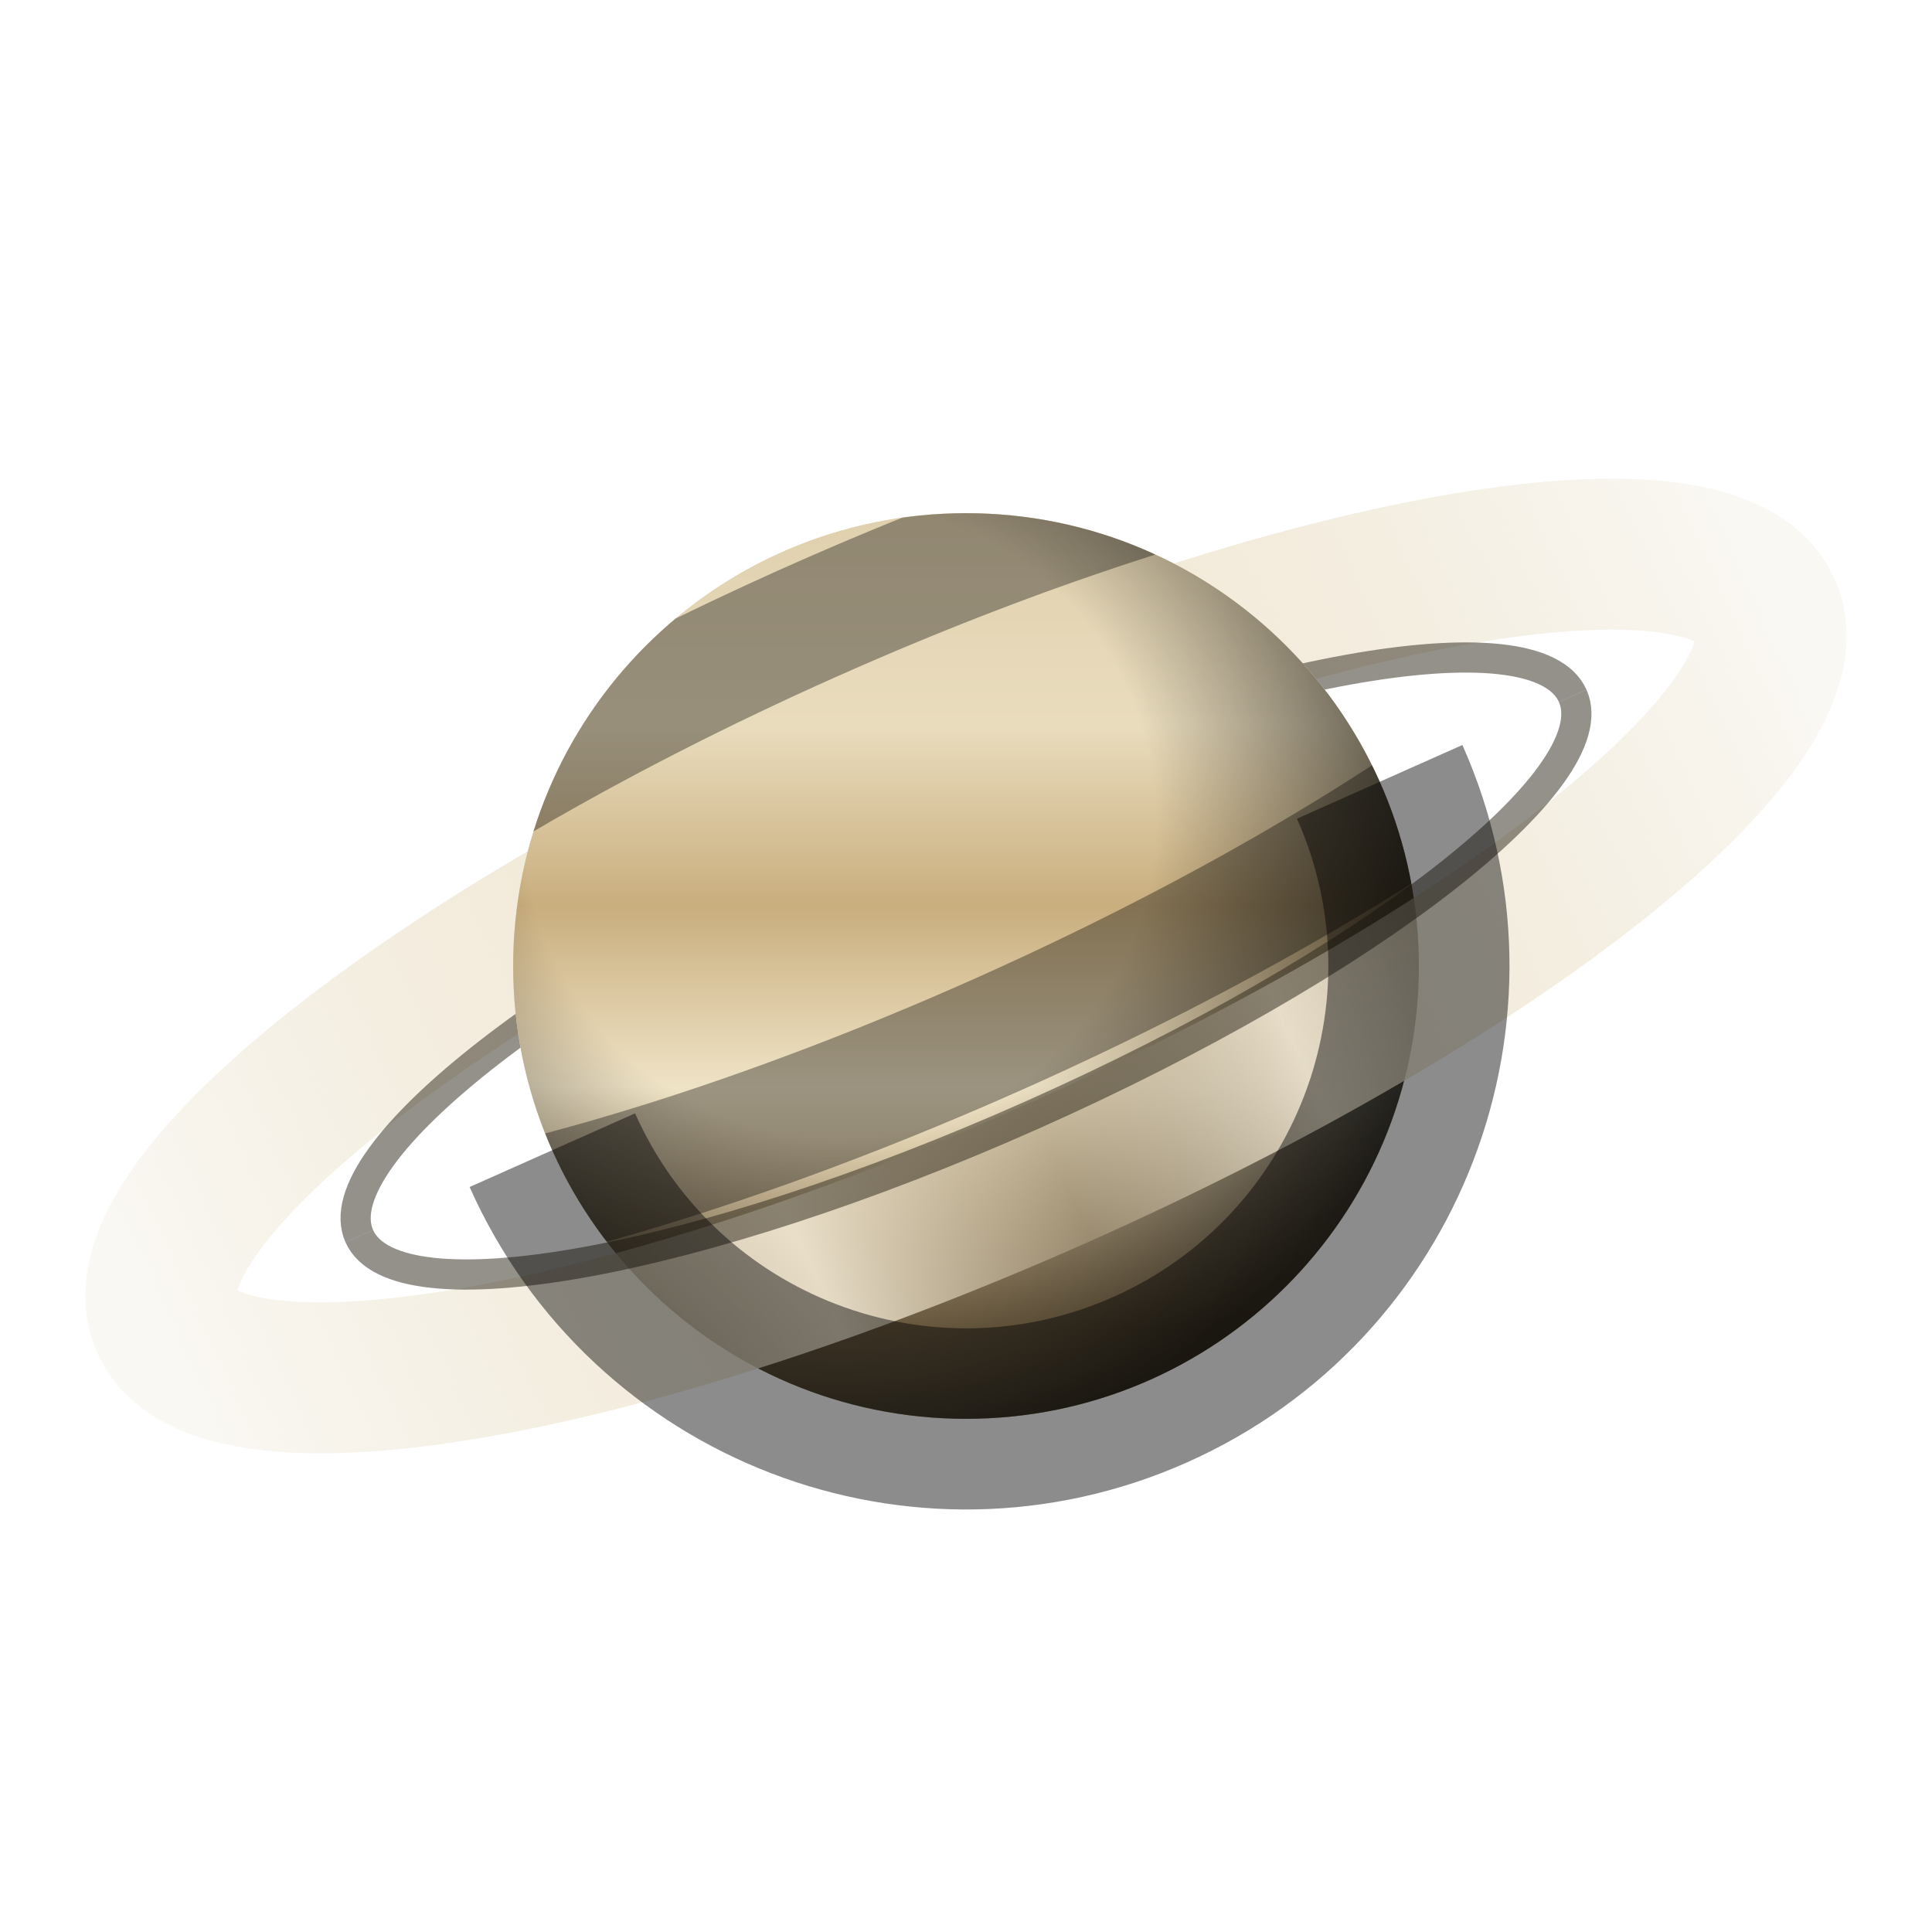
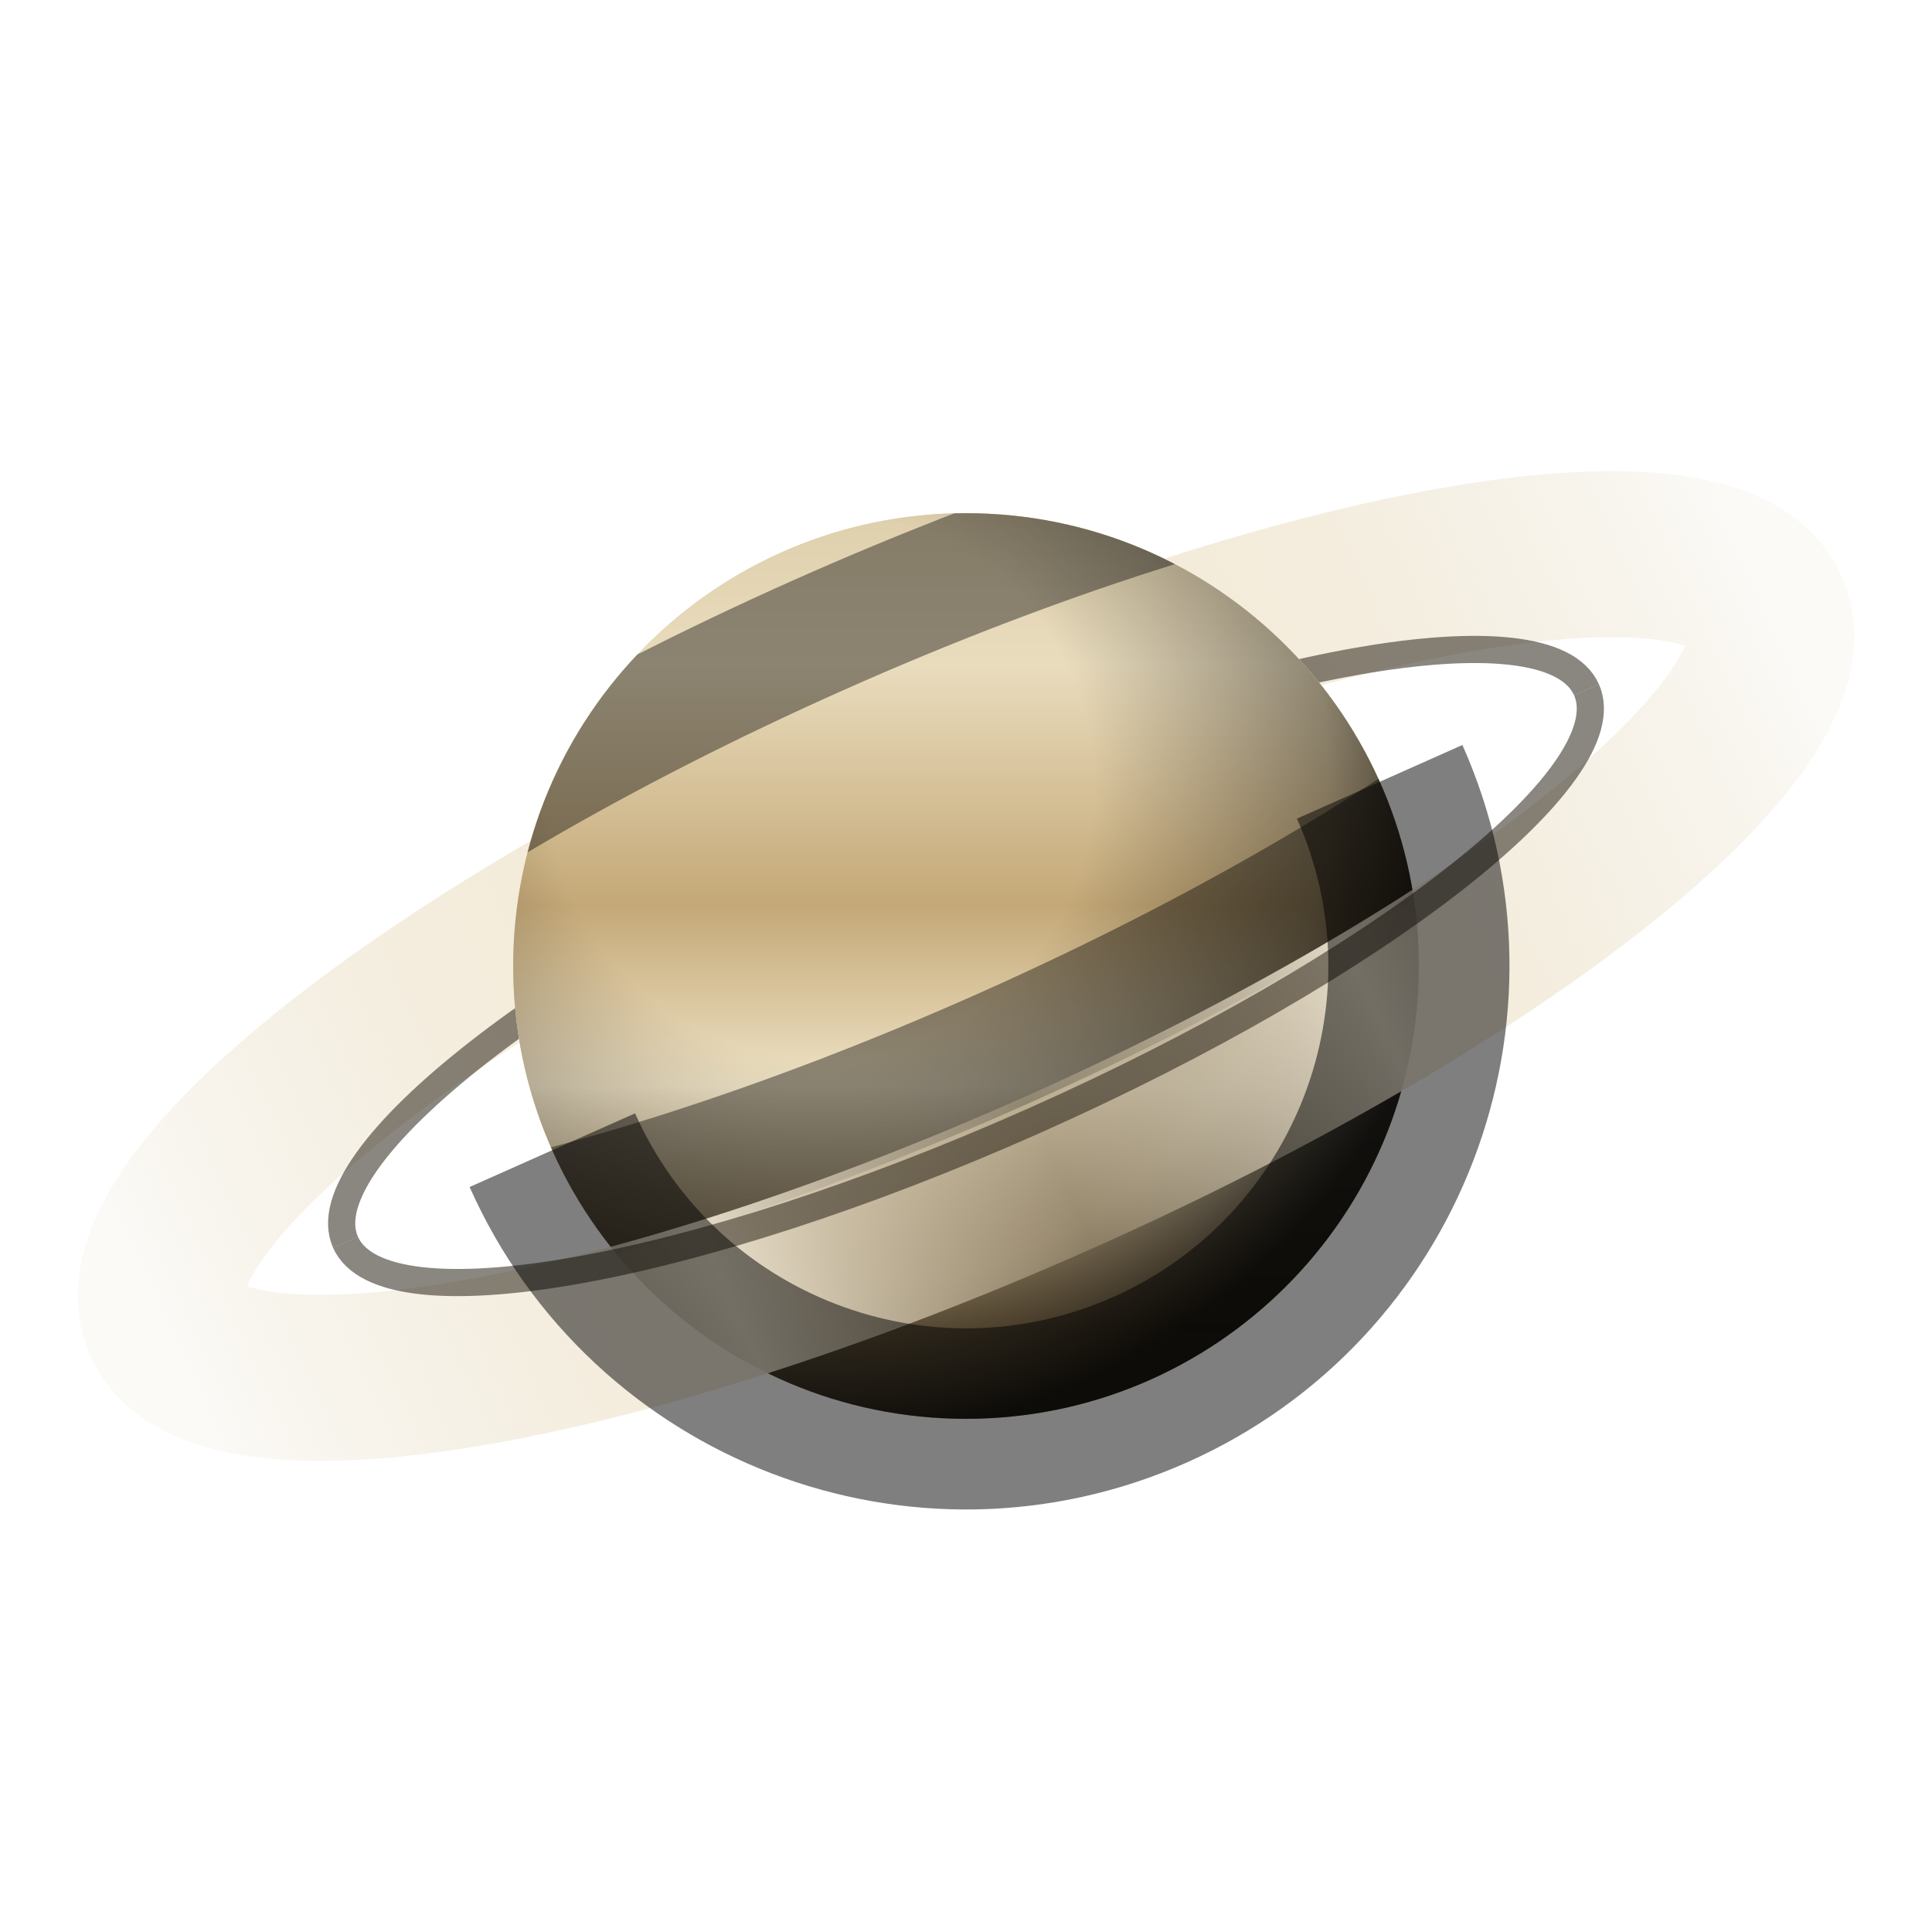
<svg xmlns="http://www.w3.org/2000/svg" viewBox="0 0 64 64" width="64" height="64">
-   <style>@media (prefers-reduced-motion:no-preference){.t{animation:s 44s linear infinite}}@keyframes s{to{transform:translateX(-40px)}}</style>
+   <style>@media (prefers-reduced-motion:no-preference){.t{animation:s 48s linear infinite}}</style>
  <defs>
    <linearGradient id="bands" x1="0" y1="0" x2="0" y2="1">
-       <stop offset="0" stop-color="#d9c7a3" />
-       <stop offset=".3" stop-color="#e9dcbd" />
-       <stop offset=".45" stop-color="#c9ae7e" />
+       <stop offset="0" stop-color="#d4c29c" />
+       <stop offset=".25" stop-color="#e9dcbd" />
+       <stop offset=".45" stop-color="#c4a877" />
      <stop offset=".6" stop-color="#efe3c6" />
-       <stop offset=".8" stop-color="#bfa273" />
-       <stop offset="1" stop-color="#d9c7a3" />
+       <stop offset=".8" stop-color="#b89c6d" />
+       <stop offset="1" stop-color="#d4c29c" />
    </linearGradient>
-     <radialGradient id="sh" cx="36%" cy="34%" r="70%">
-       <stop offset=".5" stop-color="#000" stop-opacity="0" />
-       <stop offset="1" stop-color="#000" stop-opacity=".75" />
+     <linearGradient id="ring" x1="0" y1="0" x2="1" y2="0">
+       <stop offset="0" stop-color="#e7dcc4" stop-opacity=".15" />
+       <stop offset=".3" stop-color="#f3ead6" stop-opacity=".92" />
+       <stop offset=".5" stop-color="#b3a385" stop-opacity=".45" />
+       <stop offset=".7" stop-color="#f3ead6" stop-opacity=".92" />
+       <stop offset="1" stop-color="#e7dcc4" stop-opacity=".15" />
+     </linearGradient>
+     <radialGradient id="lb" cx="34%" cy="30%" r="72%">
+       <stop offset=".42" stop-color="#000" stop-opacity="0" />
+       <stop offset=".78" stop-color="#000" stop-opacity="0.38" />
+       <stop offset="1" stop-color="#000" stop-opacity="0.85" />
    </radialGradient>
-     <linearGradient id="ring" x1="0" y1="0" x2="1" y2="0">
-       <stop offset="0" stop-color="#e7dcc4" stop-opacity=".2" />
-       <stop offset=".35" stop-color="#f1e7d2" stop-opacity=".9" />
-       <stop offset=".5" stop-color="#b9a98a" stop-opacity=".5" />
-       <stop offset=".65" stop-color="#f1e7d2" stop-opacity=".9" />
-       <stop offset="1" stop-color="#e7dcc4" stop-opacity=".2" />
-     </linearGradient>
    <clipPath id="k">
      <circle cx="32" cy="32" r="15" />
    </clipPath>
    <clipPath id="top">
      <rect x="0" y="0" width="64" height="32" />
    </clipPath>
    <clipPath id="bot">
      <rect x="0" y="32" width="64" height="32" />
    </clipPath>
+     <style>@keyframes s{to{transform:translateX(-40px)}}</style>
  </defs>
-   <g transform="rotate(-24 32 32)">
-     <g clip-path="url(#top)">
-       <ellipse cx="32" cy="32" rx="29" ry="7.5" fill="none" stroke="url(#ring)" stroke-width="5" />
-       <ellipse cx="32" cy="32" rx="22" ry="5.4" fill="none" stroke="#2a2418" stroke-opacity=".5" stroke-width="1" />
-     </g>
+   <g transform="rotate(-24 32 32)" clip-path="url(#top)">
+     <ellipse cx="32" cy="32" rx="29" ry="7.5" fill="none" stroke="url(#ring)" stroke-width="5.5" />
+     <ellipse cx="32" cy="32" rx="22.5" ry="5.6" fill="none" stroke="#2a2418" stroke-opacity=".55" stroke-width=".9" />
  </g>
  <circle cx="32" cy="32" r="15" fill="#e2d3b0" />
  <g clip-path="url(#k)">
    <g class="t">
      <rect x="12" y="12" width="80" height="40" fill="url(#bands)" />
    </g>
-     <circle cx="32" cy="32" r="15" fill="url(#sh)" />
+     <circle cx="32" cy="32" r="15" fill="url(#lb)" />
    <g transform="rotate(-24 32 32)">
-       <ellipse cx="32" cy="27" rx="29" ry="7.5" fill="none" stroke="#000" stroke-opacity=".35" stroke-width="4" />
+       <ellipse cx="32" cy="27.5" rx="29" ry="7.5" fill="none" stroke="#000" stroke-opacity=".4" stroke-width="4" />
    </g>
  </g>
-   <g transform="rotate(-24 32 32)">
-     <g clip-path="url(#bot)">
-       <ellipse cx="32" cy="32" rx="29" ry="7.5" fill="none" stroke="url(#ring)" stroke-width="5" />
-       <ellipse cx="32" cy="32" rx="22" ry="5.4" fill="none" stroke="#2a2418" stroke-opacity=".5" stroke-width="1" />
-       <path d="M17 32a15 15 0 0 0 30 0" fill="none" stroke="#000" stroke-opacity=".45" stroke-width="6" />
-     </g>
+   <g transform="rotate(-24 32 32)" clip-path="url(#bot)">
+     <ellipse cx="32" cy="32" rx="29" ry="7.5" fill="none" stroke="url(#ring)" stroke-width="5.5" />
+     <ellipse cx="32" cy="32" rx="22.5" ry="5.6" fill="none" stroke="#2a2418" stroke-opacity=".55" stroke-width=".9" />
+     <path d="M17 32a15 15 0 0 0 30 0" fill="none" stroke="#000" stroke-opacity=".5" stroke-width="6" />
  </g>
</svg>
